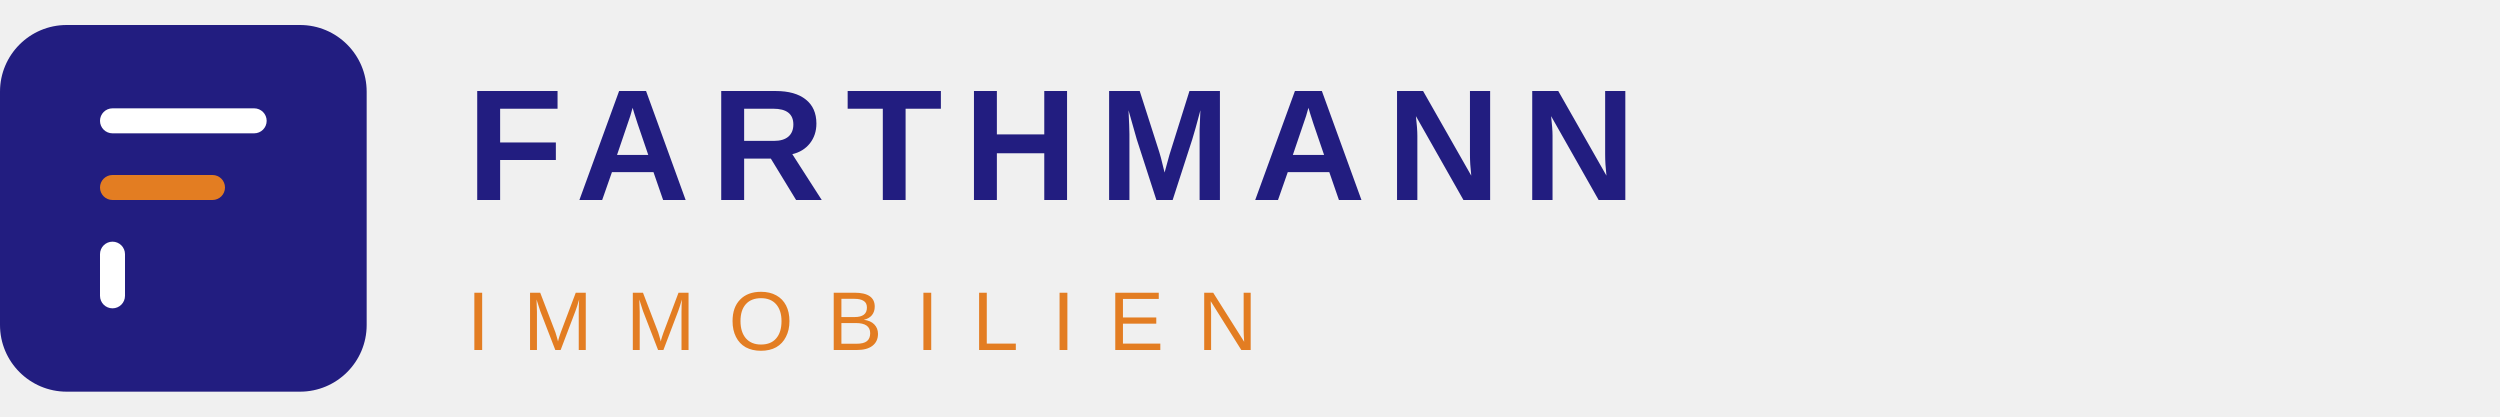
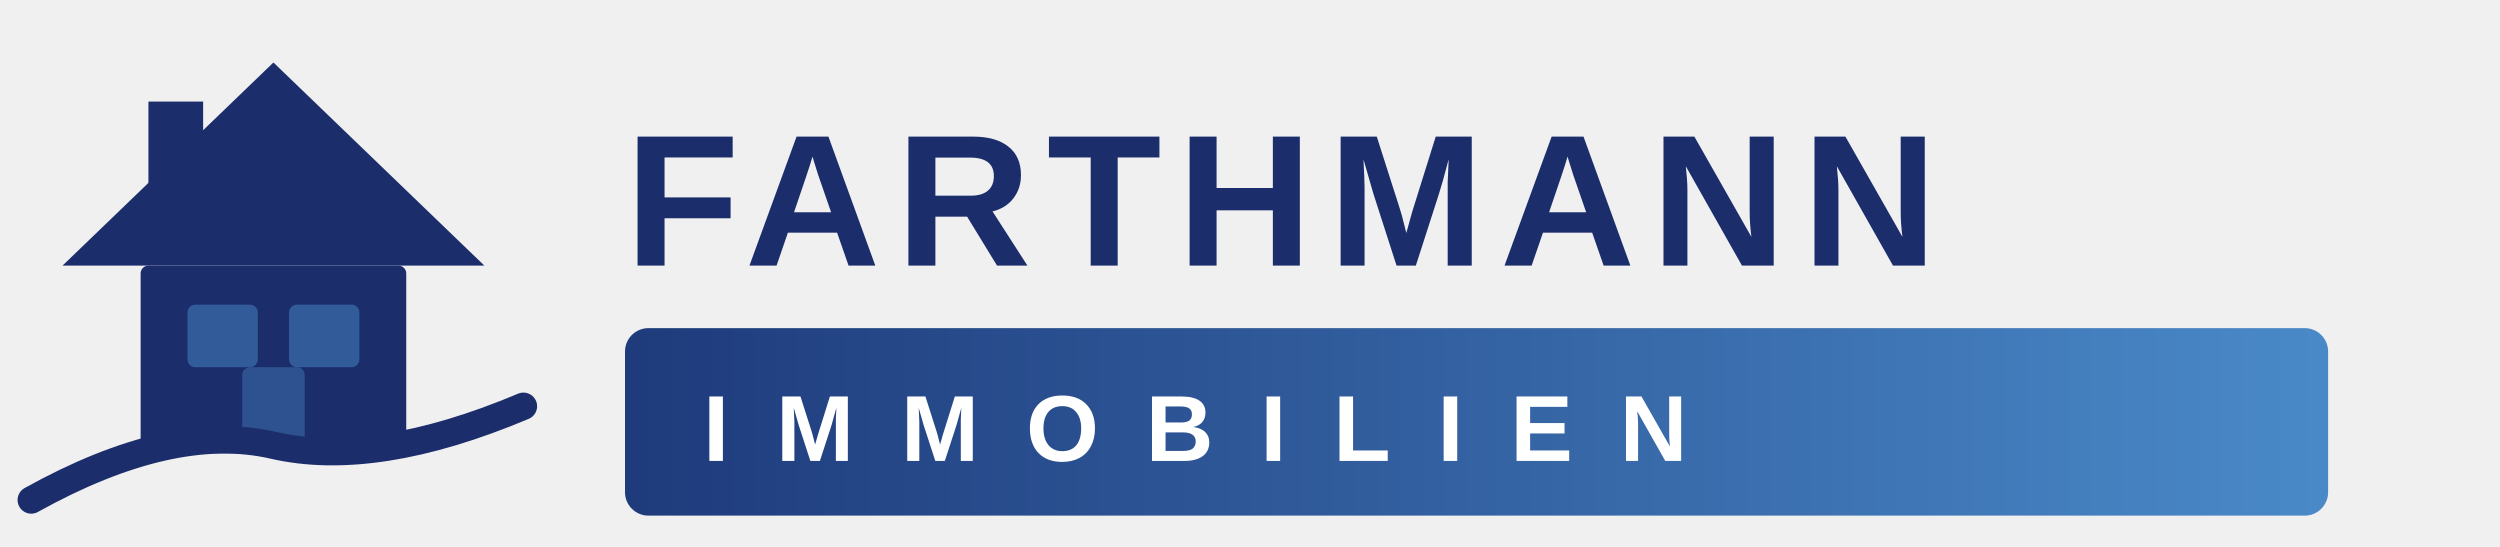
- <svg xmlns="http://www.w3.org/2000/svg" viewBox="0 0 300 50">
-   <rect x="0" y="3" width="44" height="44" rx="8" fill="#221D80" />
-   <rect x="12" y="13" width="20" height="3" rx="1.5" fill="white" />
-   <rect x="12" y="21" width="15" height="3" rx="1.5" fill="#E37D22" />
-   <rect x="12" y="29" width="3" height="8" rx="1.5" fill="white" />
-   <text x="56" y="24" font-family="'Montserrat', 'Helvetica Neue', Arial, sans-serif" font-size="19" font-weight="700" fill="#221D80" letter-spacing="2.5">FARTHMANN</text>
-   <text x="56" y="42" font-family="'Montserrat', 'Helvetica Neue', Arial, sans-serif" font-size="10" font-weight="500" fill="#E37D22" letter-spacing="4">IMMOBILIEN</text>
+ <svg xmlns="http://www.w3.org/2000/svg" viewBox="0 0 320 70">
+   <defs>
+     <linearGradient id="banner" x1="0" y1="0" x2="1" y2="0">
+       <stop offset="0%" stop-color="#1E3A7B" />
+       <stop offset="100%" stop-color="#4A8AC9" />
+     </linearGradient>
+   </defs>
+   <g transform="translate(2, 2)">
+     <rect x="16" y="32" width="34" height="24" rx="1" fill="#1B2D6B" />
+     <polygon points="33,6 6,32 60,32" fill="#1B2D6B" />
+     <rect x="17" y="11" width="7" height="16" fill="#1B2D6B" />
+     <rect x="22" y="37" width="9" height="8" rx="1" fill="#4A8AC9" opacity="0.5" />
+     <rect x="35" y="37" width="9" height="8" rx="1" fill="#4A8AC9" opacity="0.5" />
+     <rect x="29" y="45" width="8" height="11" rx="1" fill="#4A8AC9" opacity="0.4" />
+     <path d="M2,62 Q20,52 33,55 Q46,58 65,50" stroke="#1B2D6B" stroke-width="3.5" fill="none" stroke-linecap="round" />
+   </g>
+   <text x="80" y="34" font-family="'Montserrat', 'Helvetica Neue', Arial, sans-serif" font-size="24" font-weight="800" fill="#1B2D6B" letter-spacing="2">FARTHMANN</text>
+   <rect x="80" y="42" width="218" height="24" rx="3" fill="url(#banner)" />
+   <text x="90" y="59" font-family="'Montserrat', 'Helvetica Neue', Arial, sans-serif" font-size="12" font-weight="600" fill="white" letter-spacing="6">IMMOBILIEN</text>
</svg>
